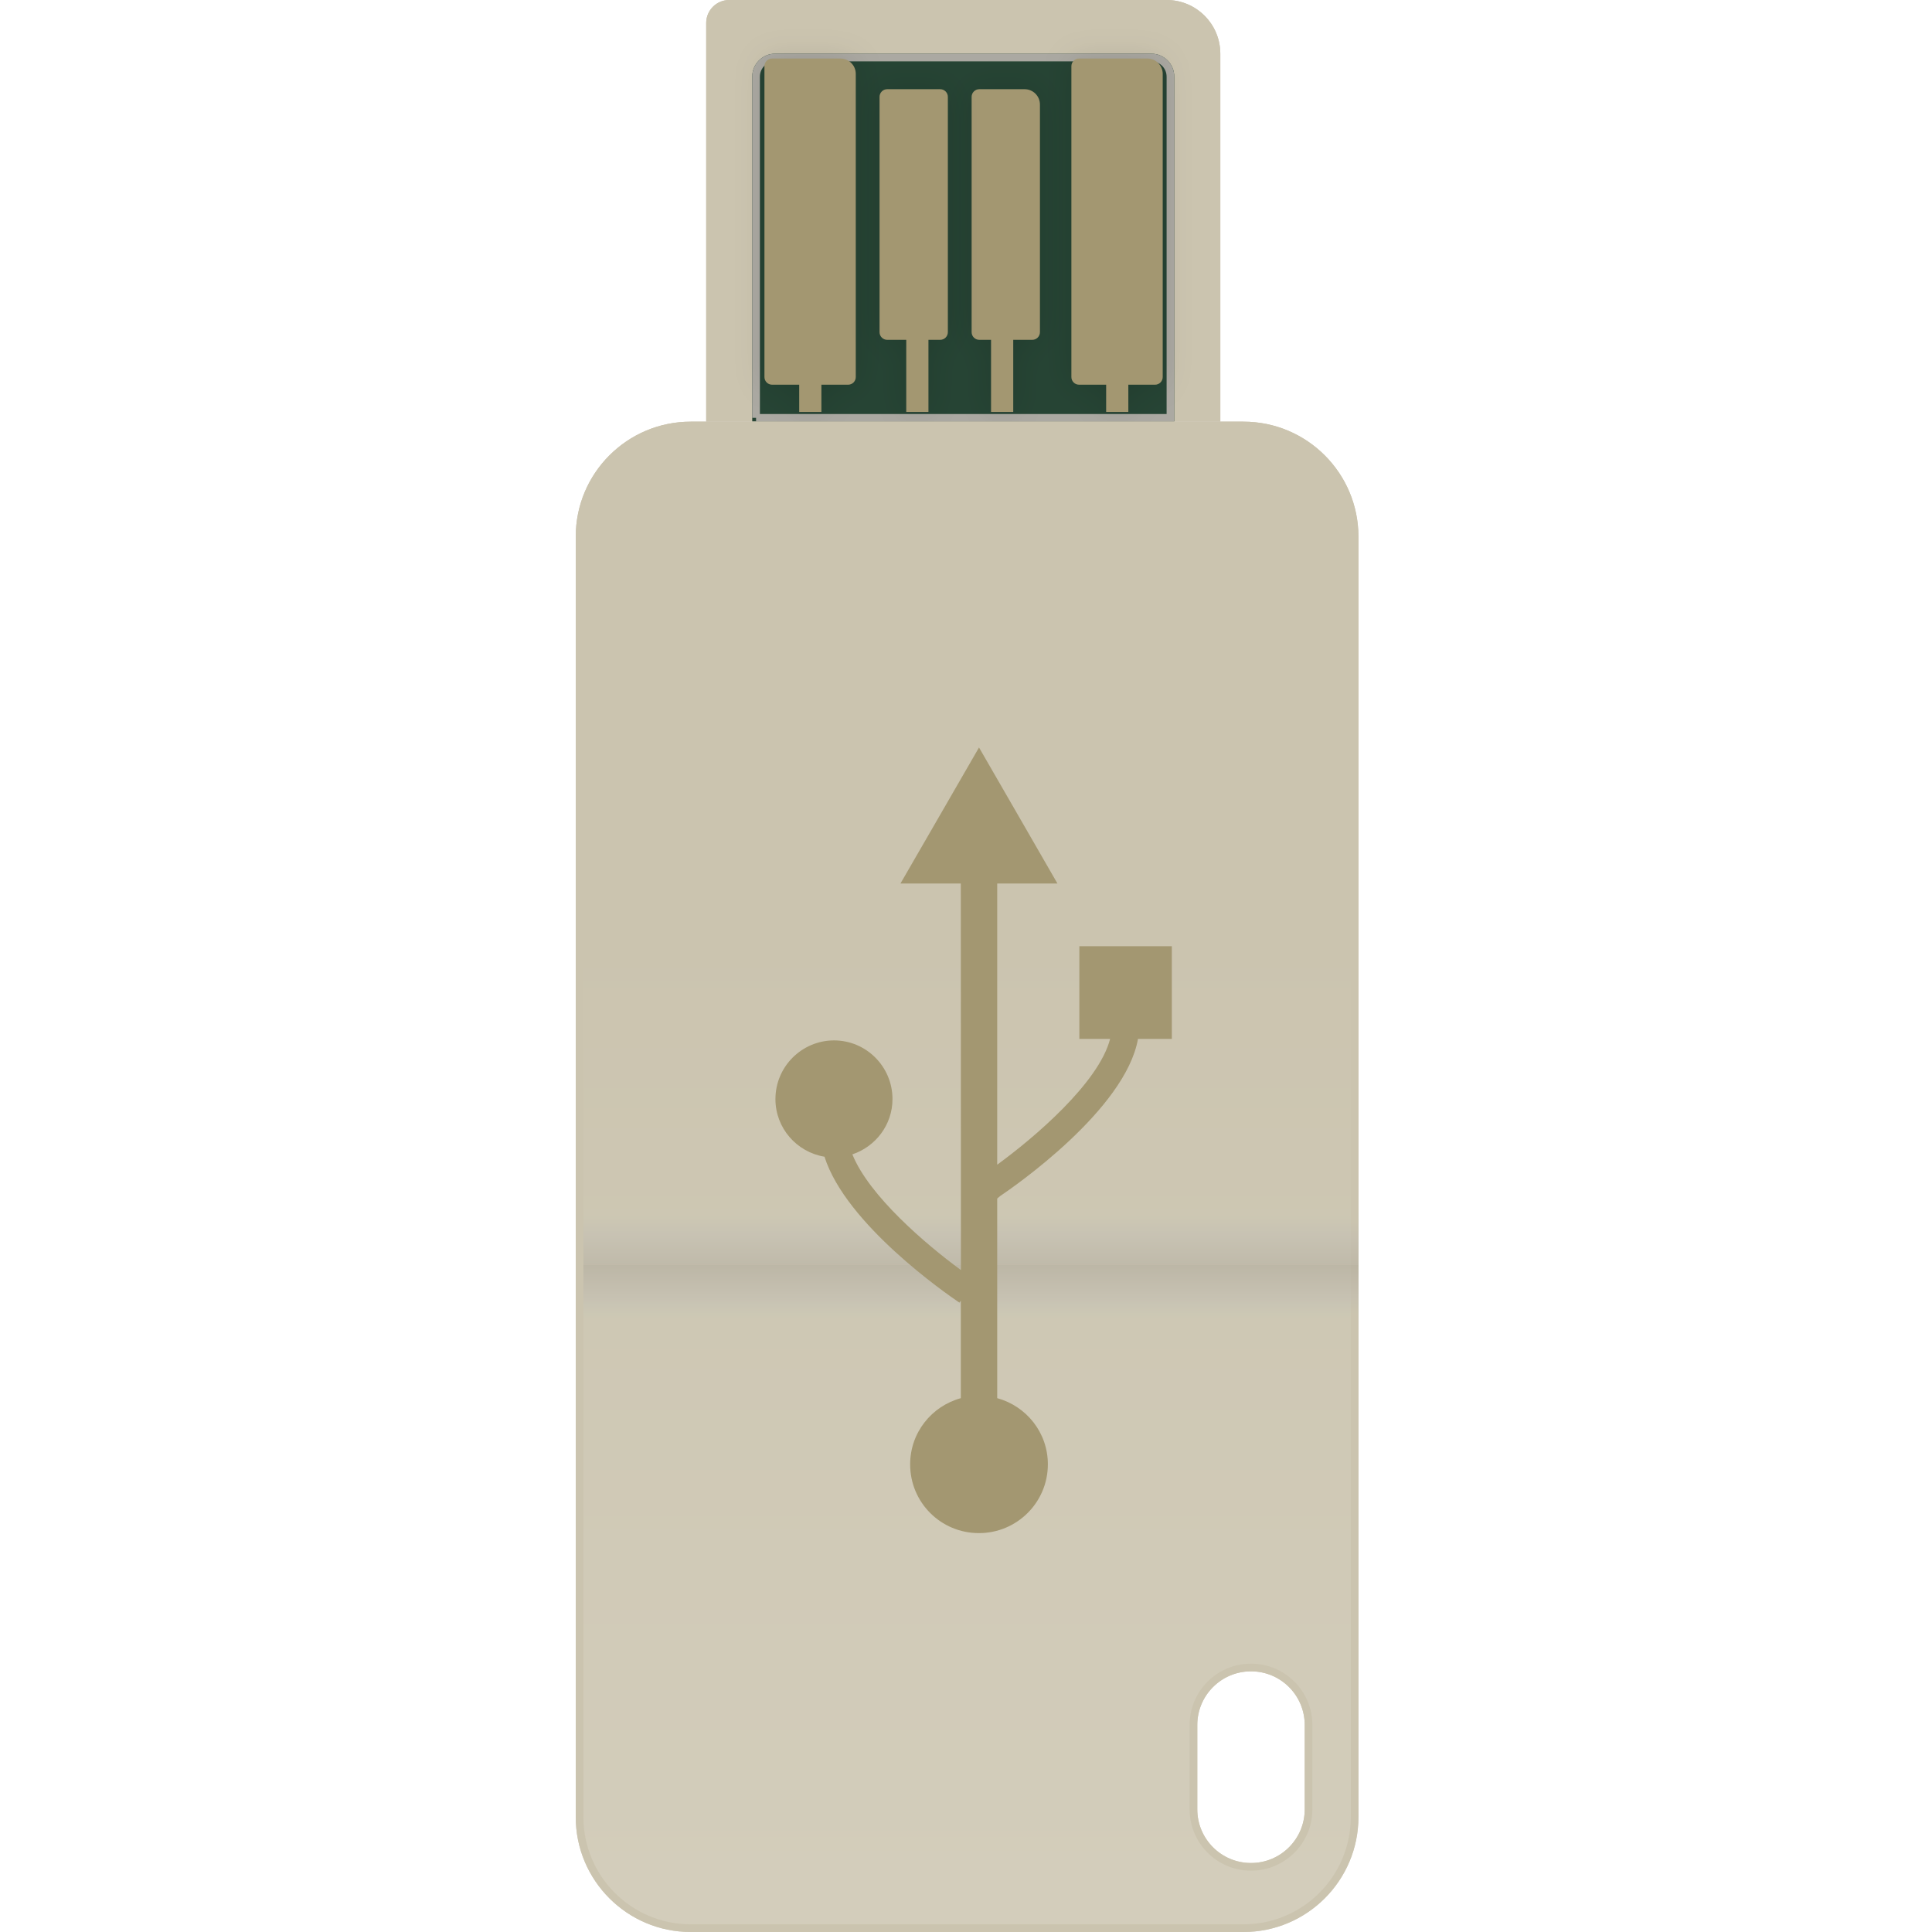
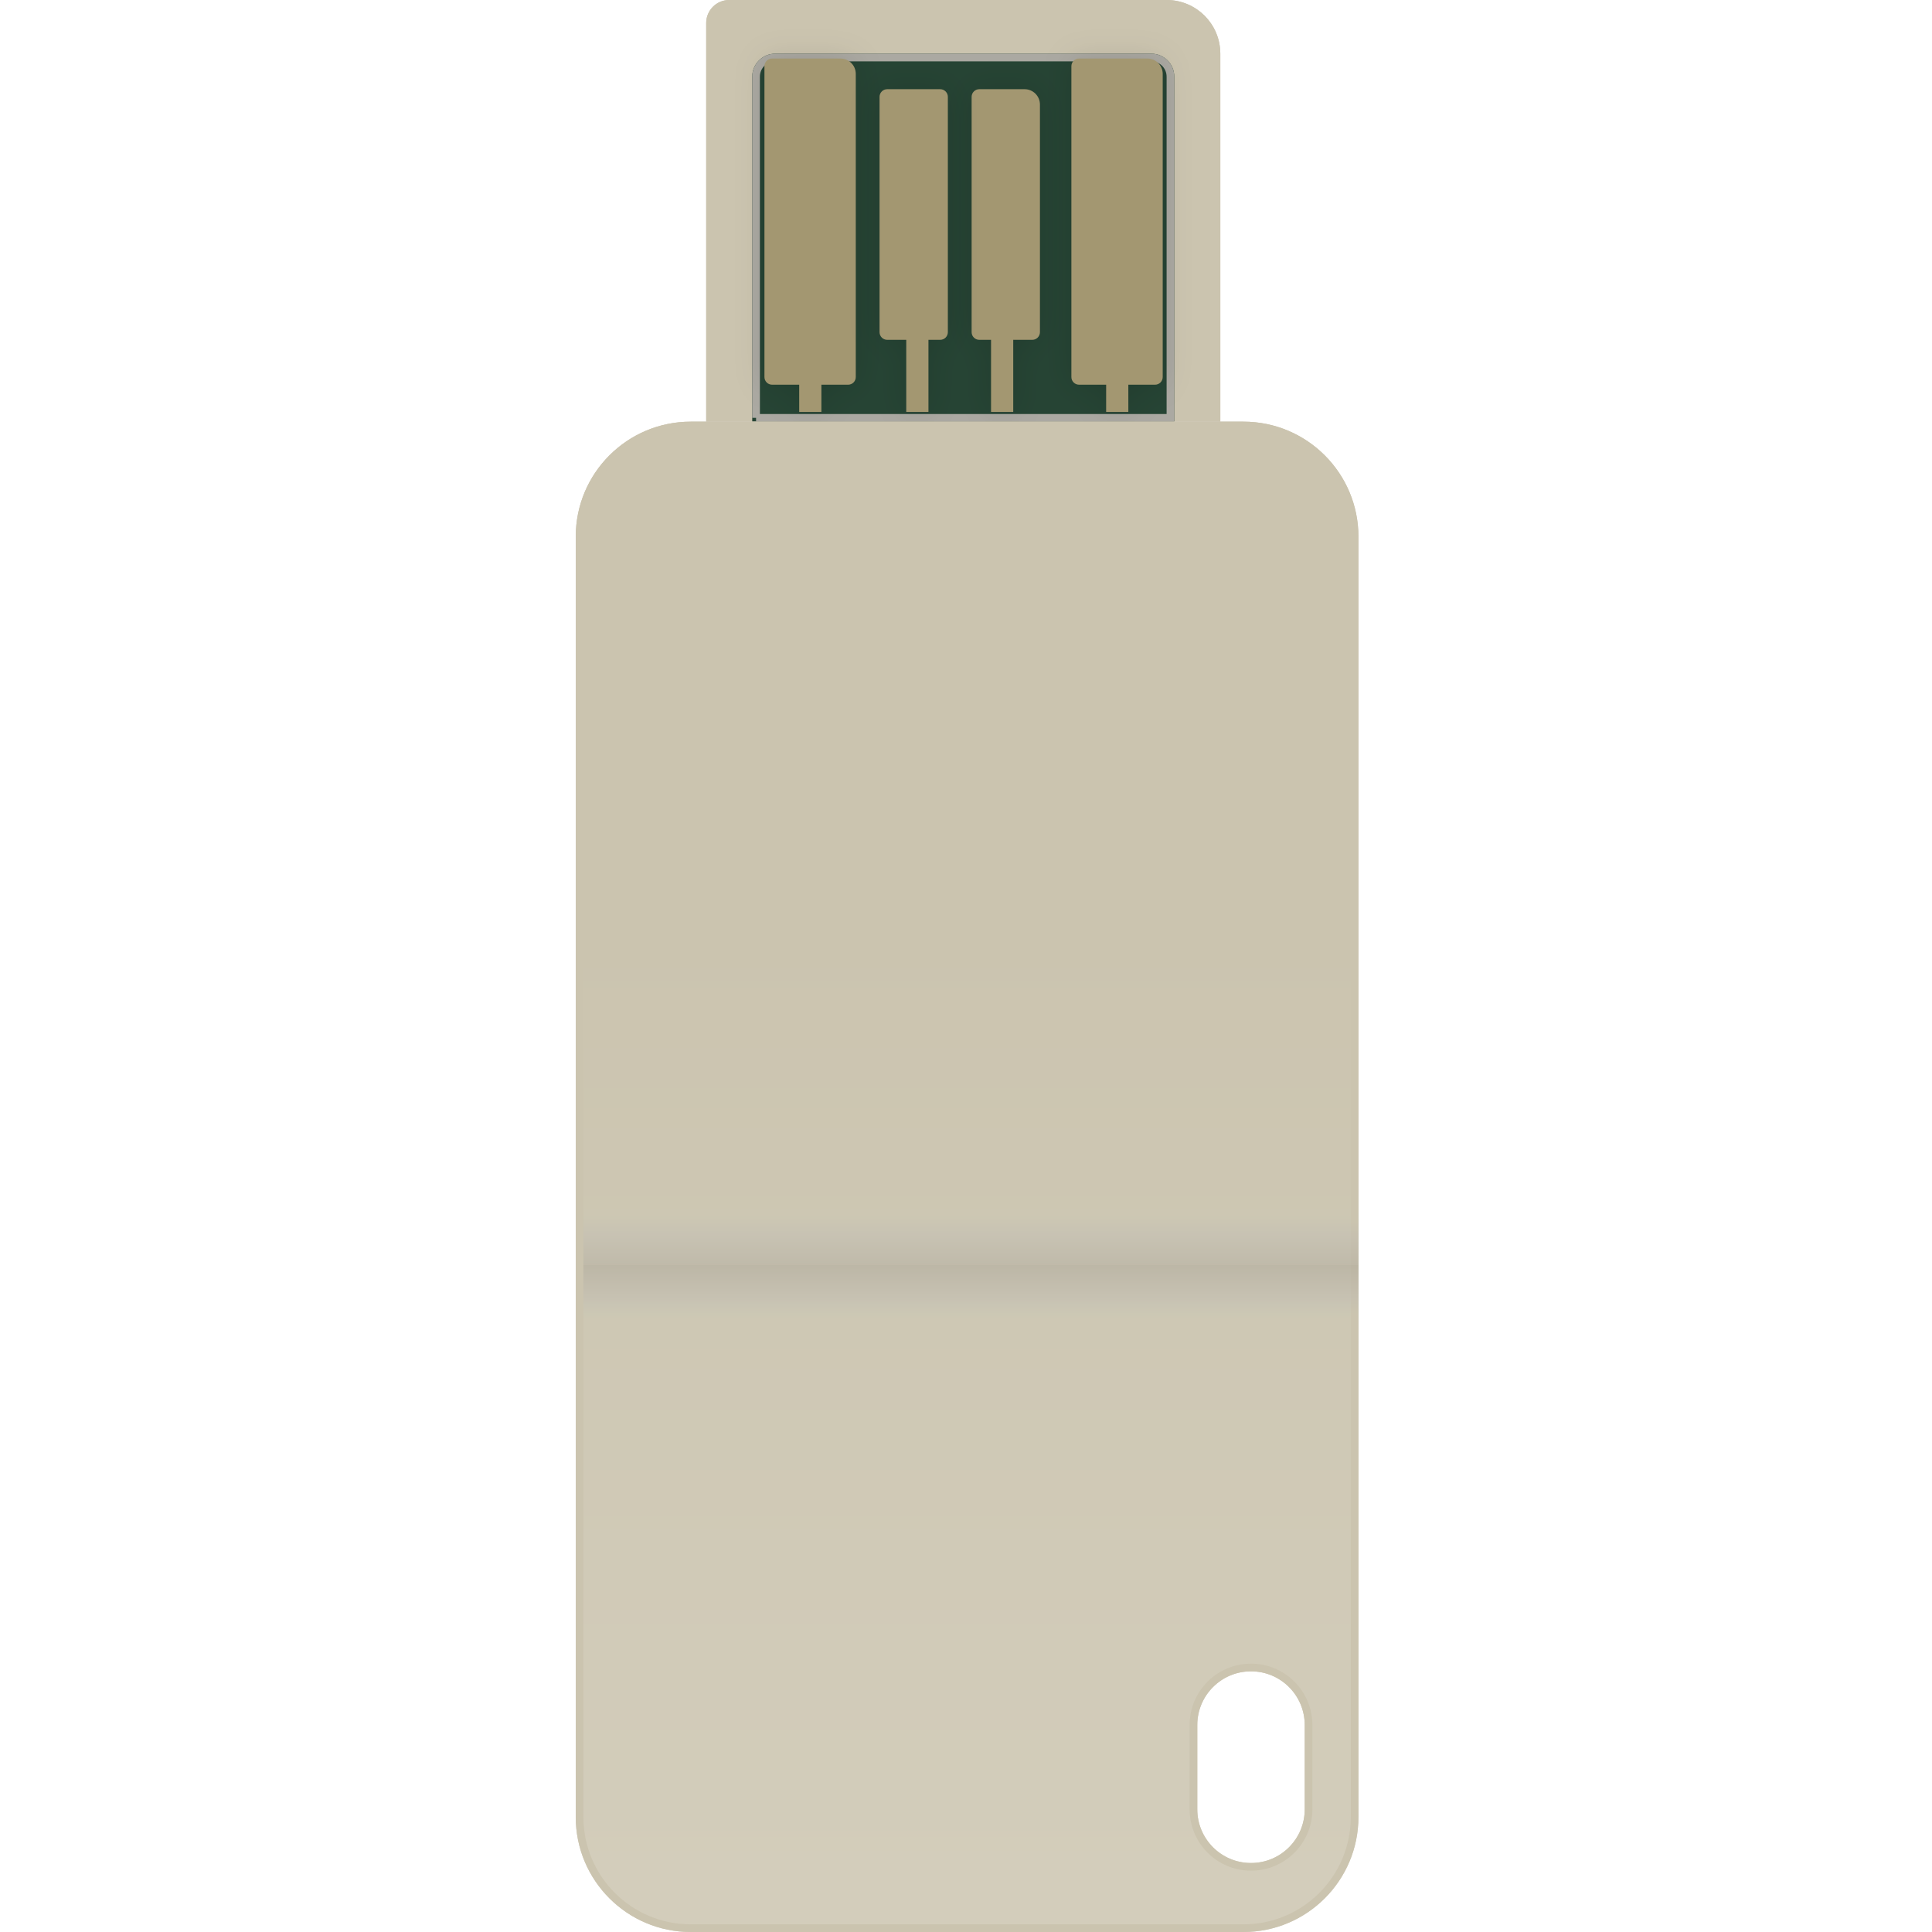
<svg xmlns="http://www.w3.org/2000/svg" xmlns:xlink="http://www.w3.org/1999/xlink" width="512" height="512" viewBox="0 0 512 512">
  <defs>
    <path id="a" d="M6.095 0h115.931c7.855 0 14.222 6.368 14.222 14.222v97.524H0V6.096A6.095 6.095 0 0 1 6.095 0z" />
    <path id="b" d="M18.297 14.222h99.655a6.095 6.095 0 0 1 6.095 6.095v91.429H12.201V20.317a6.095 6.095 0 0 1 6.096-6.095z" />
    <path id="d" d="M24.65 109.173h5.881v-7.22h7.079c1.122 0 2.031-.91 2.031-2.032V19.573a4.063 4.063 0 0 0-4.063-4.063H17.469c-1.122 0-2.032.91-2.032 2.032V99.92c0 1.122.91 2.031 2.032 2.031h7.18v7.221z" />
    <filter id="c" width="199.2%" height="125.6%" x="-49.6%" y="-12.8%" filterUnits="objectBoundingBox">
      <feOffset in="SourceAlpha" result="shadowOffsetOuter1" />
      <feGaussianBlur in="shadowOffsetOuter1" result="shadowBlurOuter1" stdDeviation="4" />
      <feColorMatrix in="shadowBlurOuter1" values="0 0 0 0 0 0 0 0 0 0 0 0 0 0 0 0 0 0 0.11 0" />
    </filter>
    <path id="f" d="M105.992 109.173h5.881v-7.22h7.079c1.122 0 2.032-.91 2.032-2.032V19.573a4.063 4.063 0 0 0-4.064-4.063H98.811c-1.122 0-2.031.91-2.031 2.032V99.92c0 1.122.91 2.031 2.031 2.031h7.181v7.221z" />
    <filter id="e" width="199.2%" height="125.6%" x="-49.6%" y="-12.8%" filterUnits="objectBoundingBox">
      <feOffset in="SourceAlpha" result="shadowOffsetOuter1" />
      <feGaussianBlur in="shadowOffsetOuter1" result="shadowBlurOuter1" stdDeviation="4" />
      <feColorMatrix in="shadowBlurOuter1" values="0 0 0 0 0 0 0 0 0 0 0 0 0 0 0 0 0 0 0.11 0" />
    </filter>
    <path id="h" d="M75.489 109.173h5.881V90.06h5.045c1.122 0 2.032-.91 2.032-2.032V27.7a4.063 4.063 0 0 0-4.064-4.063H72.375c-1.122 0-2.032.91-2.032 2.032v62.359c0 1.122.91 2.032 2.032 2.032h3.114v19.113z" />
    <filter id="g" width="232.6%" height="128.1%" x="-66.3%" y="-14%" filterUnits="objectBoundingBox">
      <feOffset in="SourceAlpha" result="shadowOffsetOuter1" />
      <feGaussianBlur in="shadowOffsetOuter1" result="shadowBlurOuter1" stdDeviation="4" />
      <feColorMatrix in="shadowBlurOuter1" values="0 0 0 0 0 0 0 0 0 0 0 0 0 0 0 0 0 0 0.11 0" />
    </filter>
    <path id="j" d="M51.086 109.173h5.881V90.06h5.045c1.122 0 2.032-.91 2.032-2.032v-62.36c0-1.121-.91-2.031-2.032-2.031h-14.04c-1.122 0-2.031.91-2.031 2.032v62.359c0 1.122.91 2.032 2.031 2.032h3.114v19.113z" />
    <filter id="i" width="232.6%" height="128.1%" x="-66.3%" y="-14%" filterUnits="objectBoundingBox">
      <feOffset in="SourceAlpha" result="shadowOffsetOuter1" />
      <feGaussianBlur in="shadowOffsetOuter1" result="shadowBlurOuter1" stdDeviation="4" />
      <feColorMatrix in="shadowBlurOuter1" values="0 0 0 0 0 0 0 0 0 0 0 0 0 0 0 0 0 0 0.11 0" />
    </filter>
    <linearGradient id="k" x1="50%" x2="50%" y1="33.29%" y2="97.927%">
      <stop offset="0%" stop-color="#CBC4AF" />
      <stop offset="100%" stop-color="#D3CDBB" />
    </linearGradient>
    <path id="l" d="M126.053 111.746h146.47c16.832 0 30.477 13.645 30.477 30.476v339.302C303 498.355 289.355 512 272.524 512h-146.47c-16.832 0-30.477-13.645-30.477-30.476V142.222c0-16.831 13.645-30.476 30.476-30.476zm148.465 331.175c-7.855 0-14.223 6.367-14.223 14.222v22.35c0 7.854 6.368 14.221 14.223 14.221h.025c7.855 0 14.222-6.367 14.222-14.222v-22.35c0-7.854-6.367-14.221-14.222-14.221h-.025z" />
    <linearGradient id="m" x1="50%" x2="50%" y1="-22.754%" y2="100%">
      <stop offset="0%" stop-color="#949083" />
      <stop offset="100%" stop-color="#D4D1C9" />
    </linearGradient>
    <linearGradient id="n" x1="50%" x2="50%" y1="-48.145%" y2="100%">
      <stop offset="0%" stop-color="#949083" />
      <stop offset="100%" stop-color="#D4D1C9" />
    </linearGradient>
  </defs>
  <g fill="none" fill-rule="evenodd" transform="translate(57)">
    <g transform="translate(130.148)">
      <use fill="#CBC4AF" xlink:href="#a" />
      <path stroke="#CBC4AF" stroke-width="2.032" d="M1.016 110.73h134.216V14.222c0-7.293-5.912-13.206-13.206-13.206H6.096a5.08 5.08 0 0 0-5.08 5.08V110.73z" />
      <use fill="#264434" xlink:href="#b" />
      <path stroke="#ABA9A2" stroke-width="2.032" d="M13.217 110.73h109.814V20.317a5.08 5.08 0 0 0-5.08-5.079H18.298a5.08 5.08 0 0 0-5.08 5.08v90.412z" />
      <use fill="#000" filter="url(#c)" xlink:href="#d" />
      <use fill="#A39771" xlink:href="#d" />
      <use fill="#000" filter="url(#e)" xlink:href="#f" />
      <use fill="#A39771" xlink:href="#f" />
      <use fill="#000" filter="url(#g)" xlink:href="#h" />
      <use fill="#A39771" xlink:href="#h" />
      <g transform="matrix(-1 0 0 1 109.985 0)">
        <use fill="#000" filter="url(#i)" xlink:href="#j" />
        <use fill="#A39771" xlink:href="#j" />
      </g>
    </g>
    <use fill="url(#k)" xlink:href="#l" />
    <path stroke="#CBC4AF" stroke-width="2.032" d="M126.053 112.762c-16.27 0-29.46 13.19-29.46 29.46v339.302c0 16.27 13.19 29.46 29.46 29.46h146.47c16.271 0 29.461-13.19 29.461-29.46V142.222c0-16.27-13.19-29.46-29.46-29.46h-146.47zm148.465 329.143h.025c8.416 0 15.238 6.822 15.238 15.238v22.35c0 8.415-6.822 15.237-15.238 15.237h-.025c-8.416 0-15.239-6.822-15.239-15.238v-22.35c0-8.415 6.823-15.237 15.239-15.237z" />
    <path fill="url(#m)" opacity=".375" style="mix-blend-mode:darken" d="M97.611 335.238H303V351.492H97.611z" />
    <path fill="url(#n)" opacity=".375" style="mix-blend-mode:darken" transform="rotate(-180 200.305 327.111)" d="M97.611 318.984H303V335.238H97.611z" />
-     <path fill="#A39771" d="M184.2 388.06c0-8.412 5.698-15.412 13.425-17.53v-25.827l-.367.508c-3.356-2.258-30.091-20.747-35.76-38.671-7.36-1.214-13-7.566-13-15.271 0-8.582 6.965-15.525 15.51-15.553 8.573 0 15.51 6.972 15.51 15.553 0 6.83-4.483 12.589-10.632 14.65 4.428 11.007 19.544 23.908 28.767 30.654l-.029-102.438h-15.99l10.407-18.01 10.406-18.036 10.407 18.037 10.378 18.009H207.27v74.516c9.815-7.141 26.933-21.707 29.922-33.336h-8.15v-24.558h24.507v24.558h-8.968c-3.328 18.771-32.968 39.264-36.55 41.663l-.761.649v52.898c7.727 2.117 13.424 9.117 13.424 17.529 0 10.077-8.179 18.234-18.247 18.234-10.096.029-18.274-8.129-18.246-18.234v.006z" />
  </g>
</svg>
